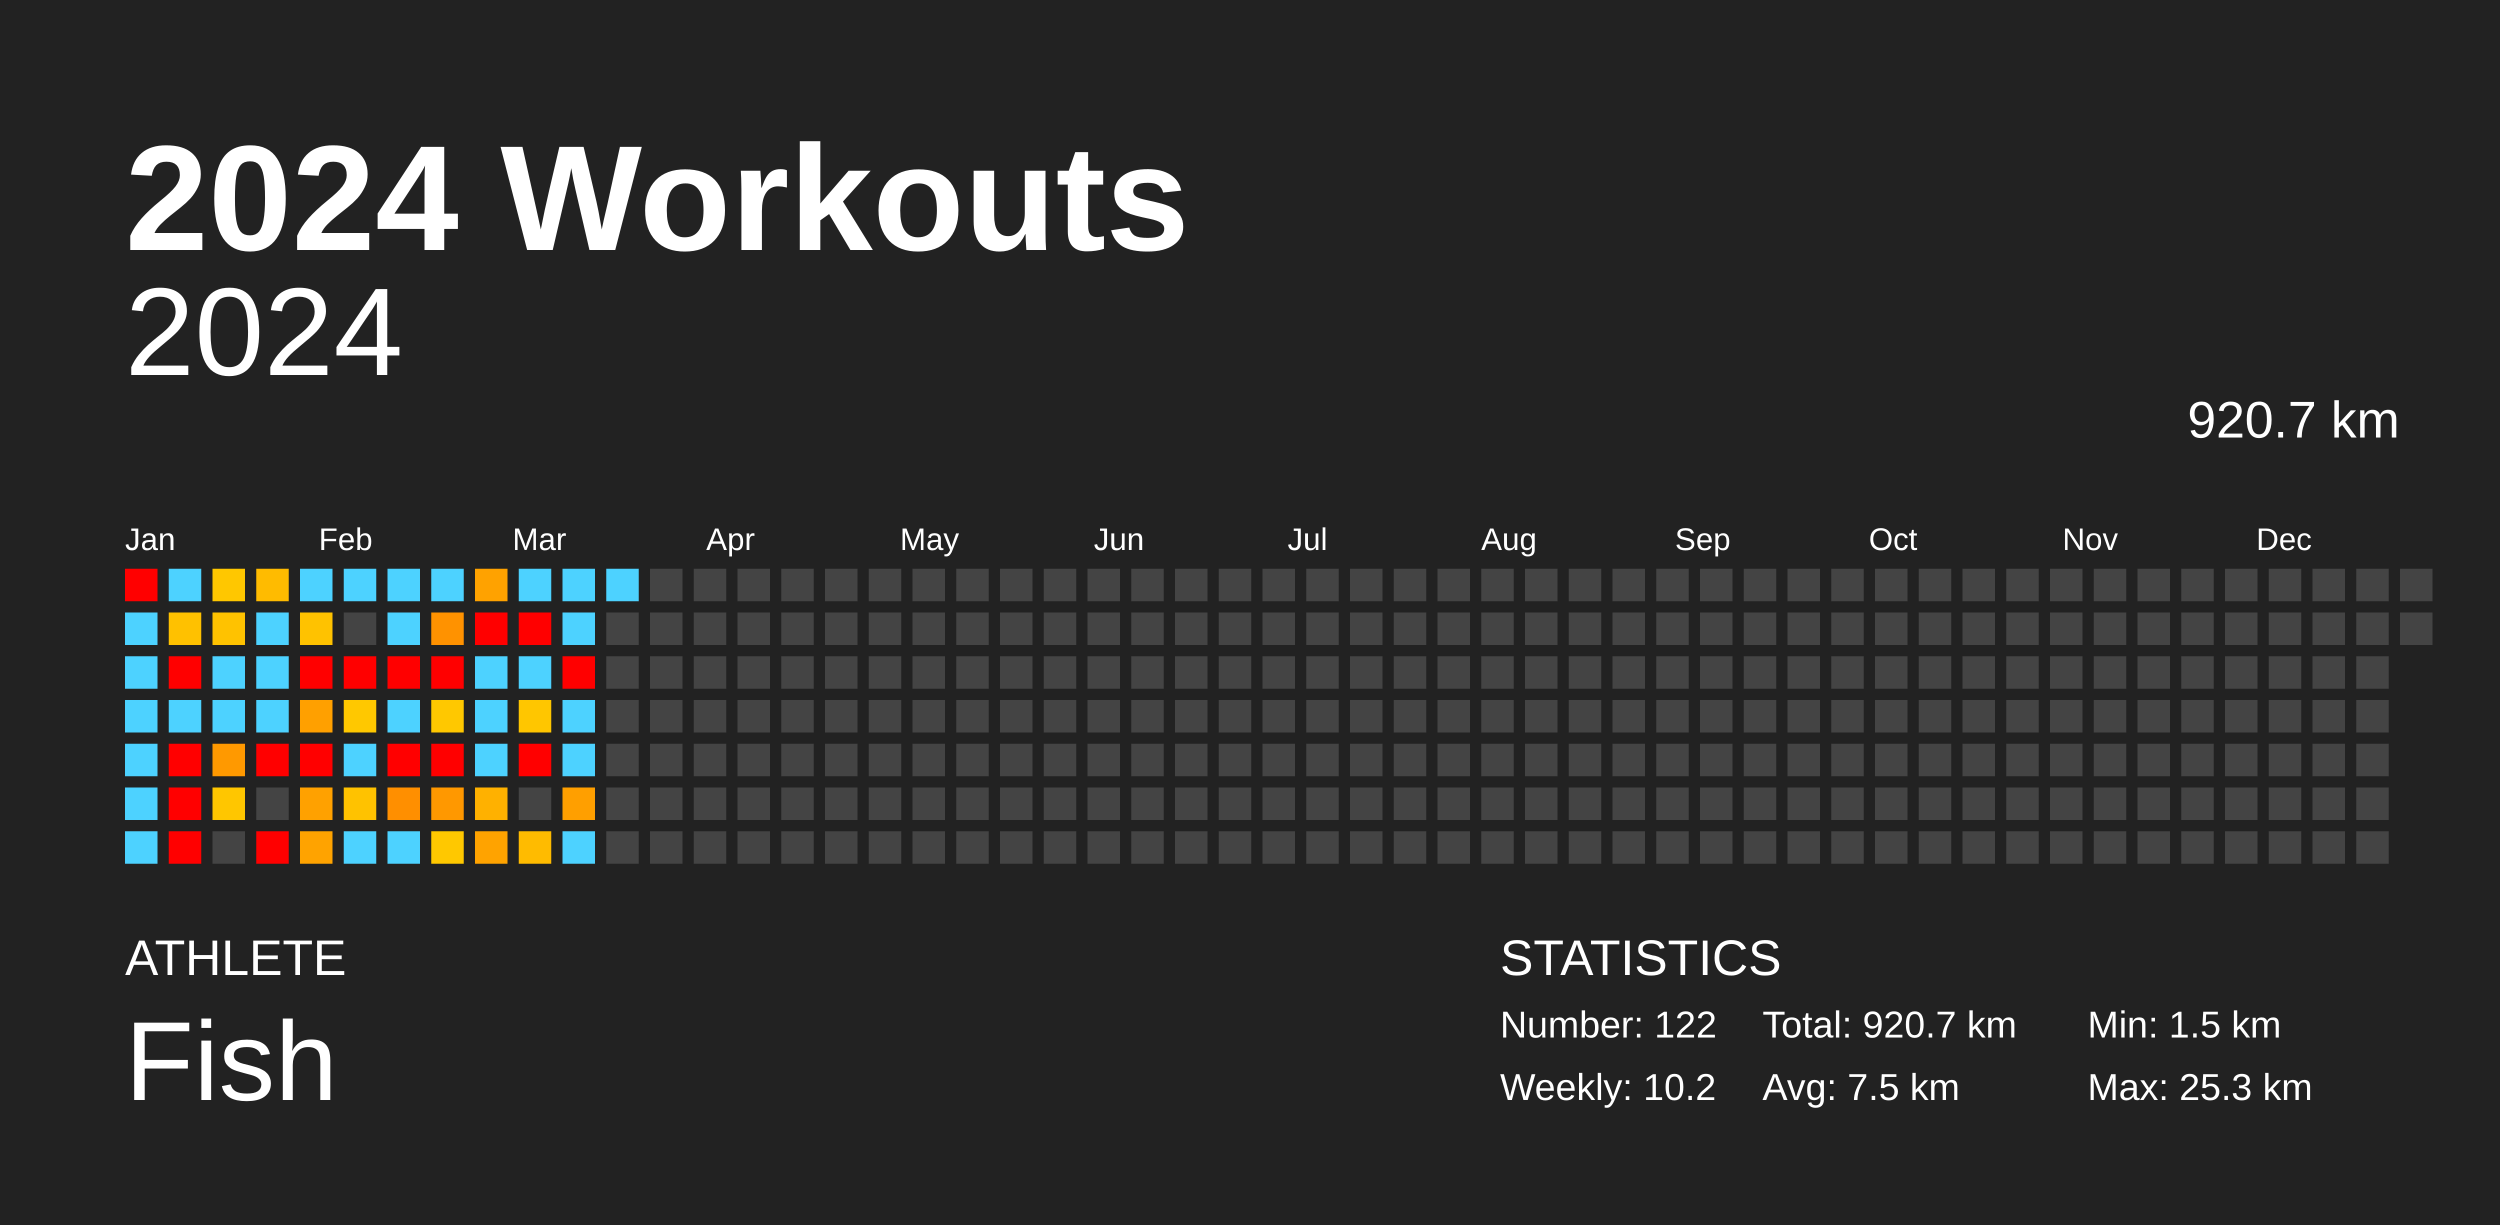
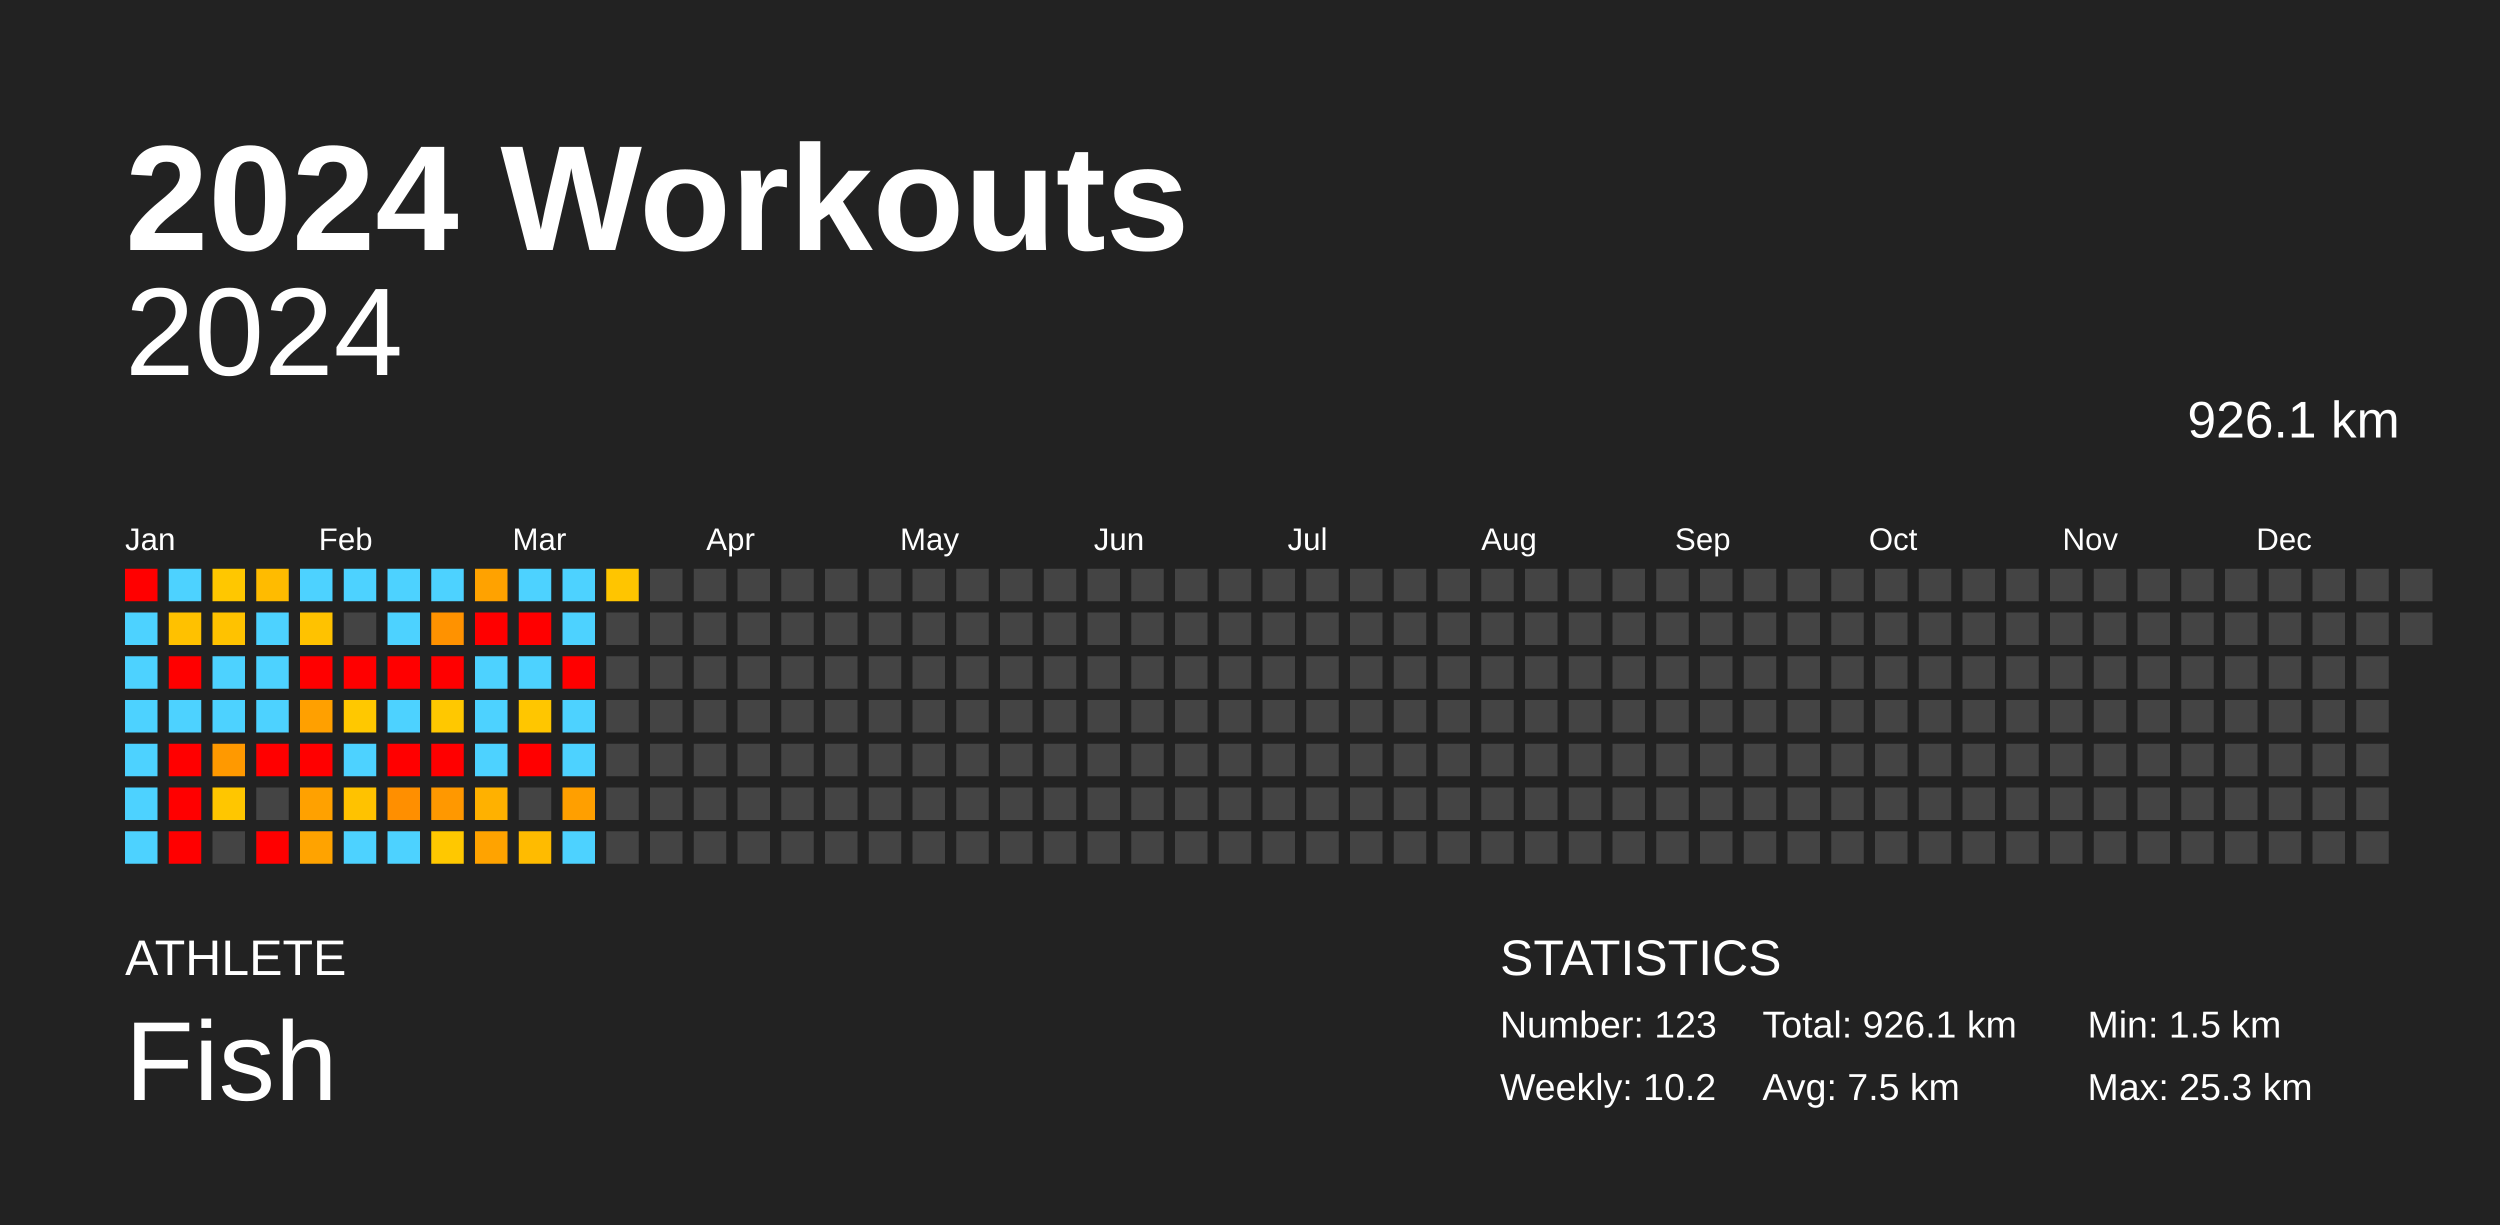
<svg xmlns="http://www.w3.org/2000/svg" baseProfile="full" height="98mm" version="1.1" viewBox="0,0,200,98" width="200mm">
  <defs />
  <rect fill="#222222" height="98" width="200" x="0" y="0" />
  <text fill="#FFFFFF" style="font-size:12px; font-family:Arial; font-weight:bold;" x="10" y="20">2024 Workouts</text>
  <text fill="#FFFFFF" style="font-size:4px; font-family:Arial" x="10" y="78">ATHLETE</text>
  <text fill="#FFFFFF" style="font-size:9px; font-family:Arial" x="10" y="88">Fish</text>
  <text fill="#FFFFFF" style="font-size:4px; font-family:Arial" x="120" y="78">STATISTICS</text>
-   <text fill="#FFFFFF" style="font-size:3px; font-family:Arial" x="120" y="83">Number: 122</text>
+   <text fill="#FFFFFF" style="font-size:3px; font-family:Arial" x="120" y="83">Number: 123</text>
  <text fill="#FFFFFF" style="font-size:3px; font-family:Arial" x="120" y="88">Weekly: 10.2</text>
-   <text fill="#FFFFFF" style="font-size:3px; font-family:Arial" x="141" y="83">Total: 920.7 km</text>
+   <text fill="#FFFFFF" style="font-size:3px; font-family:Arial" x="141" y="83">Total: 926.1 km</text>
  <text fill="#FFFFFF" style="font-size:3px; font-family:Arial" x="141" y="88">Avg: 7.5 km</text>
  <text fill="#FFFFFF" style="font-size:3px; font-family:Arial" x="167" y="83">Min: 1.5 km</text>
  <text fill="#FFFFFF" style="font-size:3px; font-family:Arial" x="167" y="88">Max: 25.3 km</text>
  <text alignment-baseline="hanging" fill="#FFFFFF" style="font-size:10.0px; font-family:Arial;" x="10" y="30">2024</text>
-   <text alignment-baseline="hanging" fill="#FFFFFF" style="font-size:4.125px; font-family:Arial;" x="175" y="35">920.7 km</text>
+   <text alignment-baseline="hanging" fill="#FFFFFF" style="font-size:4.125px; font-family:Arial;" x="175" y="35">926.1 km</text>
  <text fill="#FFFFFF" style="font-size:2.5px; font-family:Arial" x="10.0" y="44">Jan</text>
  <text fill="#FFFFFF" style="font-size:2.5px; font-family:Arial" x="25.5" y="44">Feb</text>
  <text fill="#FFFFFF" style="font-size:2.5px; font-family:Arial" x="41.0" y="44">Mar</text>
  <text fill="#FFFFFF" style="font-size:2.5px; font-family:Arial" x="56.5" y="44">Apr</text>
  <text fill="#FFFFFF" style="font-size:2.5px; font-family:Arial" x="72.0" y="44">May</text>
  <text fill="#FFFFFF" style="font-size:2.5px; font-family:Arial" x="87.5" y="44">Jun</text>
  <text fill="#FFFFFF" style="font-size:2.5px; font-family:Arial" x="103.0" y="44">Jul</text>
  <text fill="#FFFFFF" style="font-size:2.5px; font-family:Arial" x="118.5" y="44">Aug</text>
  <text fill="#FFFFFF" style="font-size:2.5px; font-family:Arial" x="134.0" y="44">Sep</text>
  <text fill="#FFFFFF" style="font-size:2.5px; font-family:Arial" x="149.5" y="44">Oct</text>
  <text fill="#FFFFFF" style="font-size:2.5px; font-family:Arial" x="165.0" y="44">Nov</text>
  <text fill="#FFFFFF" style="font-size:2.5px; font-family:Arial" x="180.5" y="44">Dec</text>
  <rect fill="red" height="2.6" width="2.6" x="10.0" y="45.5" />
  <rect fill="#4dd2ff" height="2.6" width="2.6" x="10.0" y="49.0" />
  <rect fill="#4dd2ff" height="2.6" width="2.6" x="10.0" y="52.5" />
  <rect fill="#4dd2ff" height="2.6" width="2.6" x="10.0" y="56.0" />
  <rect fill="#4dd2ff" height="2.6" width="2.6" x="10.0" y="59.5" />
  <rect fill="#4dd2ff" height="2.6" width="2.6" x="10.0" y="63.0" />
  <rect fill="#4dd2ff" height="2.6" width="2.6" x="10.0" y="66.5" />
  <rect fill="#4dd2ff" height="2.6" width="2.6" x="13.5" y="45.5" />
  <rect fill="#ffc100" height="2.6" width="2.6" x="13.5" y="49.0" />
  <rect fill="red" height="2.6" width="2.6" x="13.5" y="52.5" />
  <rect fill="#4dd2ff" height="2.6" width="2.6" x="13.5" y="56.0" />
  <rect fill="red" height="2.6" width="2.6" x="13.5" y="59.5" />
  <rect fill="red" height="2.6" width="2.6" x="13.5" y="63.0" />
  <rect fill="red" height="2.6" width="2.6" x="13.5" y="66.5" />
  <rect fill="#ffc700" height="2.6" width="2.6" x="17.0" y="45.5" />
  <rect fill="#ffc200" height="2.6" width="2.6" x="17.0" y="49.0" />
  <rect fill="#4dd2ff" height="2.6" width="2.6" x="17.0" y="52.5" />
  <rect fill="#4dd2ff" height="2.6" width="2.6" x="17.0" y="56.0" />
  <rect fill="#ff9900" height="2.6" width="2.6" x="17.0" y="59.5" />
  <rect fill="#ffc600" height="2.6" width="2.6" x="17.0" y="63.0" />
  <rect fill="#444444" height="2.6" width="2.6" x="17.0" y="66.5" />
  <rect fill="#ffbb00" height="2.6" width="2.6" x="20.5" y="45.5" />
  <rect fill="#4dd2ff" height="2.6" width="2.6" x="20.5" y="49.0" />
  <rect fill="#4dd2ff" height="2.6" width="2.6" x="20.5" y="52.5" />
  <rect fill="#4dd2ff" height="2.6" width="2.6" x="20.5" y="56.0" />
  <rect fill="red" height="2.6" width="2.6" x="20.5" y="59.5" />
  <rect fill="#444444" height="2.6" width="2.6" x="20.5" y="63.0" />
  <rect fill="red" height="2.6" width="2.6" x="20.5" y="66.5" />
  <rect fill="#4dd2ff" height="2.6" width="2.6" x="24.0" y="45.5" />
  <rect fill="#ffc200" height="2.6" width="2.6" x="24.0" y="49.0" />
  <rect fill="red" height="2.6" width="2.6" x="24.0" y="52.5" />
  <rect fill="#ffa000" height="2.6" width="2.6" x="24.0" y="56.0" />
  <rect fill="red" height="2.6" width="2.6" x="24.0" y="59.5" />
  <rect fill="#ffa100" height="2.6" width="2.6" x="24.0" y="63.0" />
  <rect fill="#ffa300" height="2.6" width="2.6" x="24.0" y="66.5" />
  <rect fill="#4dd2ff" height="2.6" width="2.6" x="27.5" y="45.5" />
  <rect fill="#444444" height="2.6" width="2.6" x="27.5" y="49.0" />
  <rect fill="red" height="2.6" width="2.6" x="27.5" y="52.5" />
  <rect fill="#ffc800" height="2.6" width="2.6" x="27.5" y="56.0" />
  <rect fill="#4dd2ff" height="2.6" width="2.6" x="27.5" y="59.5" />
  <rect fill="#ffc200" height="2.6" width="2.6" x="27.5" y="63.0" />
  <rect fill="#4dd2ff" height="2.6" width="2.6" x="27.5" y="66.5" />
  <rect fill="#4dd2ff" height="2.6" width="2.6" x="31.0" y="45.5" />
  <rect fill="#4dd2ff" height="2.6" width="2.6" x="31.0" y="49.0" />
  <rect fill="red" height="2.6" width="2.6" x="31.0" y="52.5" />
  <rect fill="#4dd2ff" height="2.6" width="2.6" x="31.0" y="56.0" />
  <rect fill="red" height="2.6" width="2.6" x="31.0" y="59.5" />
  <rect fill="#ff8f00" height="2.6" width="2.6" x="31.0" y="63.0" />
  <rect fill="#4dd2ff" height="2.6" width="2.6" x="31.0" y="66.5" />
  <rect fill="#4dd2ff" height="2.6" width="2.6" x="34.5" y="45.5" />
  <rect fill="#ff9200" height="2.6" width="2.6" x="34.5" y="49.0" />
  <rect fill="red" height="2.6" width="2.6" x="34.5" y="52.5" />
  <rect fill="#ffc800" height="2.6" width="2.6" x="34.5" y="56.0" />
  <rect fill="red" height="2.6" width="2.6" x="34.5" y="59.5" />
  <rect fill="#ff9800" height="2.6" width="2.6" x="34.5" y="63.0" />
  <rect fill="#ffc800" height="2.6" width="2.6" x="34.5" y="66.5" />
  <rect fill="#ffa200" height="2.6" width="2.6" x="38.0" y="45.5" />
  <rect fill="red" height="2.6" width="2.6" x="38.0" y="49.0" />
  <rect fill="#4dd2ff" height="2.6" width="2.6" x="38.0" y="52.5" />
  <rect fill="#4dd2ff" height="2.6" width="2.6" x="38.0" y="56.0" />
  <rect fill="#4dd2ff" height="2.6" width="2.6" x="38.0" y="59.5" />
  <rect fill="#ffb100" height="2.6" width="2.6" x="38.0" y="63.0" />
  <rect fill="#ffa300" height="2.6" width="2.6" x="38.0" y="66.5" />
  <rect fill="#4dd2ff" height="2.6" width="2.6" x="41.5" y="45.5" />
  <rect fill="red" height="2.6" width="2.6" x="41.5" y="49.0" />
  <rect fill="#4dd2ff" height="2.6" width="2.6" x="41.5" y="52.5" />
  <rect fill="#ffc600" height="2.6" width="2.6" x="41.5" y="56.0" />
  <rect fill="red" height="2.6" width="2.6" x="41.5" y="59.5" />
  <rect fill="#444444" height="2.6" width="2.6" x="41.5" y="63.0" />
  <rect fill="#ffbb00" height="2.6" width="2.6" x="41.5" y="66.5" />
  <rect fill="#4dd2ff" height="2.6" width="2.6" x="45.0" y="45.5" />
  <rect fill="#4dd2ff" height="2.6" width="2.6" x="45.0" y="49.0" />
  <rect fill="red" height="2.6" width="2.6" x="45.0" y="52.5" />
  <rect fill="#4dd2ff" height="2.6" width="2.6" x="45.0" y="56.0" />
  <rect fill="#4dd2ff" height="2.6" width="2.6" x="45.0" y="59.5" />
  <rect fill="#ff9f00" height="2.6" width="2.6" x="45.0" y="63.0" />
  <rect fill="#4dd2ff" height="2.6" width="2.6" x="45.0" y="66.5" />
-   <rect fill="#4dd2ff" height="2.6" width="2.6" x="48.5" y="45.5" />
+   <rect fill="#ffc500" height="2.6" width="2.6" x="48.5" y="45.5" />
  <rect fill="#444444" height="2.6" width="2.6" x="48.5" y="49.0" />
  <rect fill="#444444" height="2.6" width="2.6" x="48.5" y="52.5" />
  <rect fill="#444444" height="2.6" width="2.6" x="48.5" y="56.0" />
  <rect fill="#444444" height="2.6" width="2.6" x="48.5" y="59.5" />
  <rect fill="#444444" height="2.6" width="2.6" x="48.5" y="63.0" />
  <rect fill="#444444" height="2.6" width="2.6" x="48.5" y="66.5" />
  <rect fill="#444444" height="2.6" width="2.6" x="52.0" y="45.5" />
  <rect fill="#444444" height="2.6" width="2.6" x="52.0" y="49.0" />
  <rect fill="#444444" height="2.6" width="2.6" x="52.0" y="52.5" />
  <rect fill="#444444" height="2.6" width="2.6" x="52.0" y="56.0" />
  <rect fill="#444444" height="2.6" width="2.6" x="52.0" y="59.5" />
  <rect fill="#444444" height="2.6" width="2.6" x="52.0" y="63.0" />
  <rect fill="#444444" height="2.6" width="2.6" x="52.0" y="66.5" />
  <rect fill="#444444" height="2.6" width="2.6" x="55.5" y="45.5" />
  <rect fill="#444444" height="2.6" width="2.6" x="55.5" y="49.0" />
  <rect fill="#444444" height="2.6" width="2.6" x="55.5" y="52.5" />
  <rect fill="#444444" height="2.6" width="2.6" x="55.5" y="56.0" />
  <rect fill="#444444" height="2.6" width="2.6" x="55.5" y="59.5" />
  <rect fill="#444444" height="2.6" width="2.6" x="55.5" y="63.0" />
  <rect fill="#444444" height="2.6" width="2.6" x="55.5" y="66.5" />
  <rect fill="#444444" height="2.6" width="2.6" x="59.0" y="45.5" />
  <rect fill="#444444" height="2.6" width="2.6" x="59.0" y="49.0" />
  <rect fill="#444444" height="2.6" width="2.6" x="59.0" y="52.5" />
  <rect fill="#444444" height="2.6" width="2.6" x="59.0" y="56.0" />
  <rect fill="#444444" height="2.6" width="2.6" x="59.0" y="59.5" />
  <rect fill="#444444" height="2.6" width="2.6" x="59.0" y="63.0" />
  <rect fill="#444444" height="2.6" width="2.6" x="59.0" y="66.5" />
  <rect fill="#444444" height="2.6" width="2.6" x="62.5" y="45.5" />
  <rect fill="#444444" height="2.6" width="2.6" x="62.5" y="49.0" />
  <rect fill="#444444" height="2.6" width="2.6" x="62.5" y="52.5" />
  <rect fill="#444444" height="2.6" width="2.6" x="62.5" y="56.0" />
  <rect fill="#444444" height="2.6" width="2.6" x="62.5" y="59.5" />
  <rect fill="#444444" height="2.6" width="2.6" x="62.5" y="63.0" />
  <rect fill="#444444" height="2.6" width="2.6" x="62.5" y="66.5" />
  <rect fill="#444444" height="2.6" width="2.6" x="66.0" y="45.5" />
  <rect fill="#444444" height="2.6" width="2.6" x="66.0" y="49.0" />
  <rect fill="#444444" height="2.6" width="2.6" x="66.0" y="52.5" />
  <rect fill="#444444" height="2.6" width="2.6" x="66.0" y="56.0" />
  <rect fill="#444444" height="2.6" width="2.6" x="66.0" y="59.5" />
  <rect fill="#444444" height="2.6" width="2.6" x="66.0" y="63.0" />
  <rect fill="#444444" height="2.6" width="2.6" x="66.0" y="66.5" />
  <rect fill="#444444" height="2.6" width="2.6" x="69.5" y="45.5" />
  <rect fill="#444444" height="2.6" width="2.6" x="69.5" y="49.0" />
  <rect fill="#444444" height="2.6" width="2.6" x="69.5" y="52.5" />
  <rect fill="#444444" height="2.6" width="2.6" x="69.5" y="56.0" />
  <rect fill="#444444" height="2.6" width="2.6" x="69.5" y="59.5" />
  <rect fill="#444444" height="2.6" width="2.6" x="69.5" y="63.0" />
  <rect fill="#444444" height="2.6" width="2.6" x="69.5" y="66.5" />
  <rect fill="#444444" height="2.6" width="2.6" x="73.0" y="45.5" />
  <rect fill="#444444" height="2.6" width="2.6" x="73.0" y="49.0" />
  <rect fill="#444444" height="2.6" width="2.6" x="73.0" y="52.5" />
  <rect fill="#444444" height="2.6" width="2.6" x="73.0" y="56.0" />
  <rect fill="#444444" height="2.6" width="2.6" x="73.0" y="59.5" />
  <rect fill="#444444" height="2.6" width="2.6" x="73.0" y="63.0" />
  <rect fill="#444444" height="2.6" width="2.6" x="73.0" y="66.5" />
  <rect fill="#444444" height="2.6" width="2.6" x="76.5" y="45.5" />
  <rect fill="#444444" height="2.6" width="2.6" x="76.5" y="49.0" />
  <rect fill="#444444" height="2.6" width="2.6" x="76.5" y="52.5" />
  <rect fill="#444444" height="2.6" width="2.6" x="76.5" y="56.0" />
  <rect fill="#444444" height="2.6" width="2.6" x="76.5" y="59.5" />
  <rect fill="#444444" height="2.6" width="2.6" x="76.5" y="63.0" />
  <rect fill="#444444" height="2.6" width="2.6" x="76.5" y="66.5" />
  <rect fill="#444444" height="2.6" width="2.6" x="80.0" y="45.5" />
  <rect fill="#444444" height="2.6" width="2.6" x="80.0" y="49.0" />
  <rect fill="#444444" height="2.6" width="2.6" x="80.0" y="52.5" />
  <rect fill="#444444" height="2.6" width="2.6" x="80.0" y="56.0" />
  <rect fill="#444444" height="2.6" width="2.6" x="80.0" y="59.5" />
  <rect fill="#444444" height="2.6" width="2.6" x="80.0" y="63.0" />
  <rect fill="#444444" height="2.6" width="2.6" x="80.0" y="66.5" />
  <rect fill="#444444" height="2.6" width="2.6" x="83.5" y="45.5" />
  <rect fill="#444444" height="2.6" width="2.6" x="83.5" y="49.0" />
  <rect fill="#444444" height="2.6" width="2.6" x="83.5" y="52.5" />
  <rect fill="#444444" height="2.6" width="2.6" x="83.5" y="56.0" />
  <rect fill="#444444" height="2.6" width="2.6" x="83.5" y="59.5" />
  <rect fill="#444444" height="2.6" width="2.6" x="83.5" y="63.0" />
  <rect fill="#444444" height="2.6" width="2.6" x="83.5" y="66.5" />
  <rect fill="#444444" height="2.6" width="2.6" x="87.0" y="45.5" />
  <rect fill="#444444" height="2.6" width="2.6" x="87.0" y="49.0" />
  <rect fill="#444444" height="2.6" width="2.6" x="87.0" y="52.5" />
  <rect fill="#444444" height="2.6" width="2.6" x="87.0" y="56.0" />
  <rect fill="#444444" height="2.6" width="2.6" x="87.0" y="59.5" />
  <rect fill="#444444" height="2.6" width="2.6" x="87.0" y="63.0" />
  <rect fill="#444444" height="2.6" width="2.6" x="87.0" y="66.5" />
  <rect fill="#444444" height="2.6" width="2.6" x="90.5" y="45.5" />
  <rect fill="#444444" height="2.6" width="2.6" x="90.5" y="49.0" />
  <rect fill="#444444" height="2.6" width="2.6" x="90.5" y="52.5" />
  <rect fill="#444444" height="2.6" width="2.6" x="90.5" y="56.0" />
  <rect fill="#444444" height="2.6" width="2.6" x="90.5" y="59.5" />
  <rect fill="#444444" height="2.6" width="2.6" x="90.5" y="63.0" />
  <rect fill="#444444" height="2.6" width="2.6" x="90.5" y="66.5" />
  <rect fill="#444444" height="2.6" width="2.6" x="94.0" y="45.5" />
  <rect fill="#444444" height="2.6" width="2.6" x="94.0" y="49.0" />
  <rect fill="#444444" height="2.6" width="2.6" x="94.0" y="52.5" />
  <rect fill="#444444" height="2.6" width="2.6" x="94.0" y="56.0" />
  <rect fill="#444444" height="2.6" width="2.6" x="94.0" y="59.5" />
  <rect fill="#444444" height="2.6" width="2.6" x="94.0" y="63.0" />
  <rect fill="#444444" height="2.6" width="2.6" x="94.0" y="66.5" />
  <rect fill="#444444" height="2.6" width="2.6" x="97.5" y="45.5" />
  <rect fill="#444444" height="2.6" width="2.6" x="97.5" y="49.0" />
  <rect fill="#444444" height="2.6" width="2.6" x="97.5" y="52.5" />
  <rect fill="#444444" height="2.6" width="2.6" x="97.5" y="56.0" />
  <rect fill="#444444" height="2.6" width="2.6" x="97.5" y="59.5" />
  <rect fill="#444444" height="2.6" width="2.6" x="97.5" y="63.0" />
  <rect fill="#444444" height="2.6" width="2.6" x="97.5" y="66.5" />
  <rect fill="#444444" height="2.6" width="2.6" x="101.0" y="45.5" />
  <rect fill="#444444" height="2.6" width="2.6" x="101.0" y="49.0" />
  <rect fill="#444444" height="2.6" width="2.6" x="101.0" y="52.5" />
  <rect fill="#444444" height="2.6" width="2.6" x="101.0" y="56.0" />
  <rect fill="#444444" height="2.6" width="2.6" x="101.0" y="59.5" />
  <rect fill="#444444" height="2.6" width="2.6" x="101.0" y="63.0" />
  <rect fill="#444444" height="2.6" width="2.6" x="101.0" y="66.5" />
  <rect fill="#444444" height="2.6" width="2.6" x="104.5" y="45.5" />
  <rect fill="#444444" height="2.6" width="2.6" x="104.5" y="49.0" />
  <rect fill="#444444" height="2.6" width="2.6" x="104.5" y="52.5" />
  <rect fill="#444444" height="2.6" width="2.6" x="104.5" y="56.0" />
  <rect fill="#444444" height="2.6" width="2.6" x="104.5" y="59.5" />
  <rect fill="#444444" height="2.6" width="2.6" x="104.5" y="63.0" />
  <rect fill="#444444" height="2.6" width="2.6" x="104.5" y="66.5" />
  <rect fill="#444444" height="2.6" width="2.6" x="108.0" y="45.5" />
  <rect fill="#444444" height="2.6" width="2.6" x="108.0" y="49.0" />
  <rect fill="#444444" height="2.6" width="2.6" x="108.0" y="52.5" />
  <rect fill="#444444" height="2.6" width="2.6" x="108.0" y="56.0" />
  <rect fill="#444444" height="2.6" width="2.6" x="108.0" y="59.5" />
  <rect fill="#444444" height="2.6" width="2.6" x="108.0" y="63.0" />
  <rect fill="#444444" height="2.6" width="2.6" x="108.0" y="66.5" />
  <rect fill="#444444" height="2.6" width="2.6" x="111.5" y="45.5" />
  <rect fill="#444444" height="2.6" width="2.6" x="111.5" y="49.0" />
  <rect fill="#444444" height="2.6" width="2.6" x="111.5" y="52.5" />
  <rect fill="#444444" height="2.6" width="2.6" x="111.5" y="56.0" />
  <rect fill="#444444" height="2.6" width="2.6" x="111.5" y="59.5" />
  <rect fill="#444444" height="2.6" width="2.6" x="111.5" y="63.0" />
  <rect fill="#444444" height="2.6" width="2.6" x="111.5" y="66.5" />
  <rect fill="#444444" height="2.6" width="2.6" x="115.0" y="45.5" />
  <rect fill="#444444" height="2.6" width="2.6" x="115.0" y="49.0" />
  <rect fill="#444444" height="2.6" width="2.6" x="115.0" y="52.5" />
  <rect fill="#444444" height="2.6" width="2.6" x="115.0" y="56.0" />
  <rect fill="#444444" height="2.6" width="2.6" x="115.0" y="59.5" />
  <rect fill="#444444" height="2.6" width="2.6" x="115.0" y="63.0" />
  <rect fill="#444444" height="2.6" width="2.6" x="115.0" y="66.5" />
  <rect fill="#444444" height="2.6" width="2.6" x="118.5" y="45.5" />
  <rect fill="#444444" height="2.6" width="2.6" x="118.5" y="49.0" />
  <rect fill="#444444" height="2.6" width="2.6" x="118.5" y="52.5" />
  <rect fill="#444444" height="2.6" width="2.6" x="118.5" y="56.0" />
  <rect fill="#444444" height="2.6" width="2.6" x="118.5" y="59.5" />
  <rect fill="#444444" height="2.6" width="2.6" x="118.5" y="63.0" />
  <rect fill="#444444" height="2.6" width="2.6" x="118.5" y="66.5" />
  <rect fill="#444444" height="2.6" width="2.6" x="122.0" y="45.5" />
  <rect fill="#444444" height="2.6" width="2.6" x="122.0" y="49.0" />
  <rect fill="#444444" height="2.6" width="2.6" x="122.0" y="52.5" />
  <rect fill="#444444" height="2.6" width="2.6" x="122.0" y="56.0" />
  <rect fill="#444444" height="2.6" width="2.6" x="122.0" y="59.5" />
  <rect fill="#444444" height="2.6" width="2.6" x="122.0" y="63.0" />
  <rect fill="#444444" height="2.6" width="2.6" x="122.0" y="66.5" />
  <rect fill="#444444" height="2.6" width="2.6" x="125.5" y="45.5" />
  <rect fill="#444444" height="2.6" width="2.6" x="125.5" y="49.0" />
  <rect fill="#444444" height="2.6" width="2.6" x="125.5" y="52.5" />
  <rect fill="#444444" height="2.6" width="2.6" x="125.5" y="56.0" />
  <rect fill="#444444" height="2.6" width="2.6" x="125.5" y="59.5" />
  <rect fill="#444444" height="2.6" width="2.6" x="125.5" y="63.0" />
  <rect fill="#444444" height="2.6" width="2.6" x="125.5" y="66.5" />
  <rect fill="#444444" height="2.6" width="2.6" x="129.0" y="45.5" />
  <rect fill="#444444" height="2.6" width="2.6" x="129.0" y="49.0" />
  <rect fill="#444444" height="2.6" width="2.6" x="129.0" y="52.5" />
  <rect fill="#444444" height="2.6" width="2.6" x="129.0" y="56.0" />
  <rect fill="#444444" height="2.6" width="2.6" x="129.0" y="59.5" />
  <rect fill="#444444" height="2.6" width="2.6" x="129.0" y="63.0" />
  <rect fill="#444444" height="2.6" width="2.6" x="129.0" y="66.5" />
  <rect fill="#444444" height="2.6" width="2.6" x="132.5" y="45.5" />
  <rect fill="#444444" height="2.6" width="2.6" x="132.5" y="49.0" />
  <rect fill="#444444" height="2.6" width="2.6" x="132.5" y="52.5" />
  <rect fill="#444444" height="2.6" width="2.6" x="132.5" y="56.0" />
  <rect fill="#444444" height="2.6" width="2.6" x="132.5" y="59.5" />
  <rect fill="#444444" height="2.6" width="2.6" x="132.5" y="63.0" />
  <rect fill="#444444" height="2.6" width="2.6" x="132.5" y="66.5" />
  <rect fill="#444444" height="2.6" width="2.6" x="136.0" y="45.5" />
  <rect fill="#444444" height="2.6" width="2.6" x="136.0" y="49.0" />
  <rect fill="#444444" height="2.6" width="2.6" x="136.0" y="52.5" />
  <rect fill="#444444" height="2.6" width="2.6" x="136.0" y="56.0" />
  <rect fill="#444444" height="2.6" width="2.6" x="136.0" y="59.5" />
  <rect fill="#444444" height="2.6" width="2.6" x="136.0" y="63.0" />
  <rect fill="#444444" height="2.6" width="2.6" x="136.0" y="66.5" />
  <rect fill="#444444" height="2.6" width="2.6" x="139.5" y="45.5" />
  <rect fill="#444444" height="2.6" width="2.6" x="139.5" y="49.0" />
  <rect fill="#444444" height="2.6" width="2.6" x="139.5" y="52.5" />
  <rect fill="#444444" height="2.6" width="2.6" x="139.5" y="56.0" />
  <rect fill="#444444" height="2.6" width="2.6" x="139.5" y="59.5" />
  <rect fill="#444444" height="2.6" width="2.6" x="139.5" y="63.0" />
  <rect fill="#444444" height="2.6" width="2.6" x="139.5" y="66.5" />
  <rect fill="#444444" height="2.6" width="2.6" x="143.0" y="45.5" />
  <rect fill="#444444" height="2.6" width="2.6" x="143.0" y="49.0" />
  <rect fill="#444444" height="2.6" width="2.6" x="143.0" y="52.5" />
  <rect fill="#444444" height="2.6" width="2.6" x="143.0" y="56.0" />
  <rect fill="#444444" height="2.6" width="2.6" x="143.0" y="59.5" />
  <rect fill="#444444" height="2.6" width="2.6" x="143.0" y="63.0" />
  <rect fill="#444444" height="2.6" width="2.6" x="143.0" y="66.5" />
  <rect fill="#444444" height="2.6" width="2.6" x="146.5" y="45.5" />
  <rect fill="#444444" height="2.6" width="2.6" x="146.5" y="49.0" />
  <rect fill="#444444" height="2.6" width="2.6" x="146.5" y="52.5" />
  <rect fill="#444444" height="2.6" width="2.6" x="146.5" y="56.0" />
  <rect fill="#444444" height="2.6" width="2.6" x="146.5" y="59.5" />
  <rect fill="#444444" height="2.6" width="2.6" x="146.5" y="63.0" />
  <rect fill="#444444" height="2.6" width="2.6" x="146.5" y="66.5" />
  <rect fill="#444444" height="2.6" width="2.6" x="150.0" y="45.5" />
  <rect fill="#444444" height="2.6" width="2.6" x="150.0" y="49.0" />
  <rect fill="#444444" height="2.6" width="2.6" x="150.0" y="52.5" />
  <rect fill="#444444" height="2.6" width="2.6" x="150.0" y="56.0" />
  <rect fill="#444444" height="2.6" width="2.6" x="150.0" y="59.5" />
  <rect fill="#444444" height="2.6" width="2.6" x="150.0" y="63.0" />
  <rect fill="#444444" height="2.6" width="2.6" x="150.0" y="66.5" />
  <rect fill="#444444" height="2.6" width="2.6" x="153.5" y="45.5" />
  <rect fill="#444444" height="2.6" width="2.6" x="153.5" y="49.0" />
  <rect fill="#444444" height="2.6" width="2.6" x="153.5" y="52.5" />
  <rect fill="#444444" height="2.6" width="2.6" x="153.5" y="56.0" />
  <rect fill="#444444" height="2.6" width="2.6" x="153.5" y="59.5" />
  <rect fill="#444444" height="2.6" width="2.6" x="153.5" y="63.0" />
  <rect fill="#444444" height="2.6" width="2.6" x="153.5" y="66.5" />
  <rect fill="#444444" height="2.6" width="2.6" x="157.0" y="45.5" />
  <rect fill="#444444" height="2.6" width="2.6" x="157.0" y="49.0" />
  <rect fill="#444444" height="2.6" width="2.6" x="157.0" y="52.5" />
  <rect fill="#444444" height="2.6" width="2.6" x="157.0" y="56.0" />
  <rect fill="#444444" height="2.6" width="2.6" x="157.0" y="59.5" />
  <rect fill="#444444" height="2.6" width="2.6" x="157.0" y="63.0" />
  <rect fill="#444444" height="2.6" width="2.6" x="157.0" y="66.5" />
  <rect fill="#444444" height="2.6" width="2.6" x="160.5" y="45.5" />
  <rect fill="#444444" height="2.6" width="2.6" x="160.5" y="49.0" />
  <rect fill="#444444" height="2.6" width="2.6" x="160.5" y="52.5" />
  <rect fill="#444444" height="2.6" width="2.6" x="160.5" y="56.0" />
  <rect fill="#444444" height="2.6" width="2.6" x="160.5" y="59.5" />
  <rect fill="#444444" height="2.6" width="2.6" x="160.5" y="63.0" />
  <rect fill="#444444" height="2.6" width="2.6" x="160.5" y="66.5" />
  <rect fill="#444444" height="2.6" width="2.6" x="164.0" y="45.5" />
  <rect fill="#444444" height="2.6" width="2.6" x="164.0" y="49.0" />
  <rect fill="#444444" height="2.6" width="2.6" x="164.0" y="52.5" />
  <rect fill="#444444" height="2.6" width="2.6" x="164.0" y="56.0" />
  <rect fill="#444444" height="2.6" width="2.6" x="164.0" y="59.5" />
  <rect fill="#444444" height="2.6" width="2.6" x="164.0" y="63.0" />
  <rect fill="#444444" height="2.6" width="2.6" x="164.0" y="66.5" />
  <rect fill="#444444" height="2.6" width="2.6" x="167.5" y="45.5" />
  <rect fill="#444444" height="2.6" width="2.6" x="167.5" y="49.0" />
  <rect fill="#444444" height="2.6" width="2.6" x="167.5" y="52.5" />
  <rect fill="#444444" height="2.6" width="2.6" x="167.5" y="56.0" />
  <rect fill="#444444" height="2.6" width="2.6" x="167.5" y="59.5" />
  <rect fill="#444444" height="2.6" width="2.6" x="167.5" y="63.0" />
  <rect fill="#444444" height="2.6" width="2.6" x="167.5" y="66.5" />
  <rect fill="#444444" height="2.6" width="2.6" x="171.0" y="45.5" />
  <rect fill="#444444" height="2.6" width="2.6" x="171.0" y="49.0" />
  <rect fill="#444444" height="2.6" width="2.6" x="171.0" y="52.5" />
  <rect fill="#444444" height="2.6" width="2.6" x="171.0" y="56.0" />
  <rect fill="#444444" height="2.6" width="2.6" x="171.0" y="59.5" />
  <rect fill="#444444" height="2.6" width="2.6" x="171.0" y="63.0" />
  <rect fill="#444444" height="2.6" width="2.6" x="171.0" y="66.5" />
  <rect fill="#444444" height="2.6" width="2.6" x="174.5" y="45.5" />
  <rect fill="#444444" height="2.6" width="2.6" x="174.5" y="49.0" />
  <rect fill="#444444" height="2.6" width="2.6" x="174.5" y="52.5" />
  <rect fill="#444444" height="2.6" width="2.6" x="174.5" y="56.0" />
  <rect fill="#444444" height="2.6" width="2.6" x="174.5" y="59.5" />
  <rect fill="#444444" height="2.6" width="2.6" x="174.5" y="63.0" />
  <rect fill="#444444" height="2.6" width="2.6" x="174.5" y="66.5" />
  <rect fill="#444444" height="2.6" width="2.6" x="178.0" y="45.5" />
  <rect fill="#444444" height="2.6" width="2.6" x="178.0" y="49.0" />
  <rect fill="#444444" height="2.6" width="2.6" x="178.0" y="52.5" />
  <rect fill="#444444" height="2.6" width="2.6" x="178.0" y="56.0" />
  <rect fill="#444444" height="2.6" width="2.6" x="178.0" y="59.5" />
  <rect fill="#444444" height="2.6" width="2.6" x="178.0" y="63.0" />
  <rect fill="#444444" height="2.6" width="2.6" x="178.0" y="66.5" />
  <rect fill="#444444" height="2.6" width="2.6" x="181.5" y="45.5" />
  <rect fill="#444444" height="2.6" width="2.6" x="181.5" y="49.0" />
  <rect fill="#444444" height="2.6" width="2.6" x="181.5" y="52.5" />
  <rect fill="#444444" height="2.6" width="2.6" x="181.5" y="56.0" />
  <rect fill="#444444" height="2.6" width="2.6" x="181.5" y="59.5" />
  <rect fill="#444444" height="2.6" width="2.6" x="181.5" y="63.0" />
  <rect fill="#444444" height="2.6" width="2.6" x="181.5" y="66.5" />
  <rect fill="#444444" height="2.6" width="2.6" x="185.0" y="45.5" />
  <rect fill="#444444" height="2.6" width="2.6" x="185.0" y="49.0" />
  <rect fill="#444444" height="2.6" width="2.6" x="185.0" y="52.5" />
  <rect fill="#444444" height="2.6" width="2.6" x="185.0" y="56.0" />
  <rect fill="#444444" height="2.6" width="2.6" x="185.0" y="59.5" />
  <rect fill="#444444" height="2.6" width="2.6" x="185.0" y="63.0" />
  <rect fill="#444444" height="2.6" width="2.6" x="185.0" y="66.5" />
  <rect fill="#444444" height="2.6" width="2.6" x="188.5" y="45.5" />
  <rect fill="#444444" height="2.6" width="2.6" x="188.5" y="49.0" />
  <rect fill="#444444" height="2.6" width="2.6" x="188.5" y="52.5" />
  <rect fill="#444444" height="2.6" width="2.6" x="188.5" y="56.0" />
  <rect fill="#444444" height="2.6" width="2.6" x="188.5" y="59.5" />
  <rect fill="#444444" height="2.6" width="2.6" x="188.5" y="63.0" />
  <rect fill="#444444" height="2.6" width="2.6" x="188.5" y="66.5" />
  <rect fill="#444444" height="2.6" width="2.6" x="192.0" y="45.5" />
  <rect fill="#444444" height="2.6" width="2.6" x="192.0" y="49.0" />
</svg>
